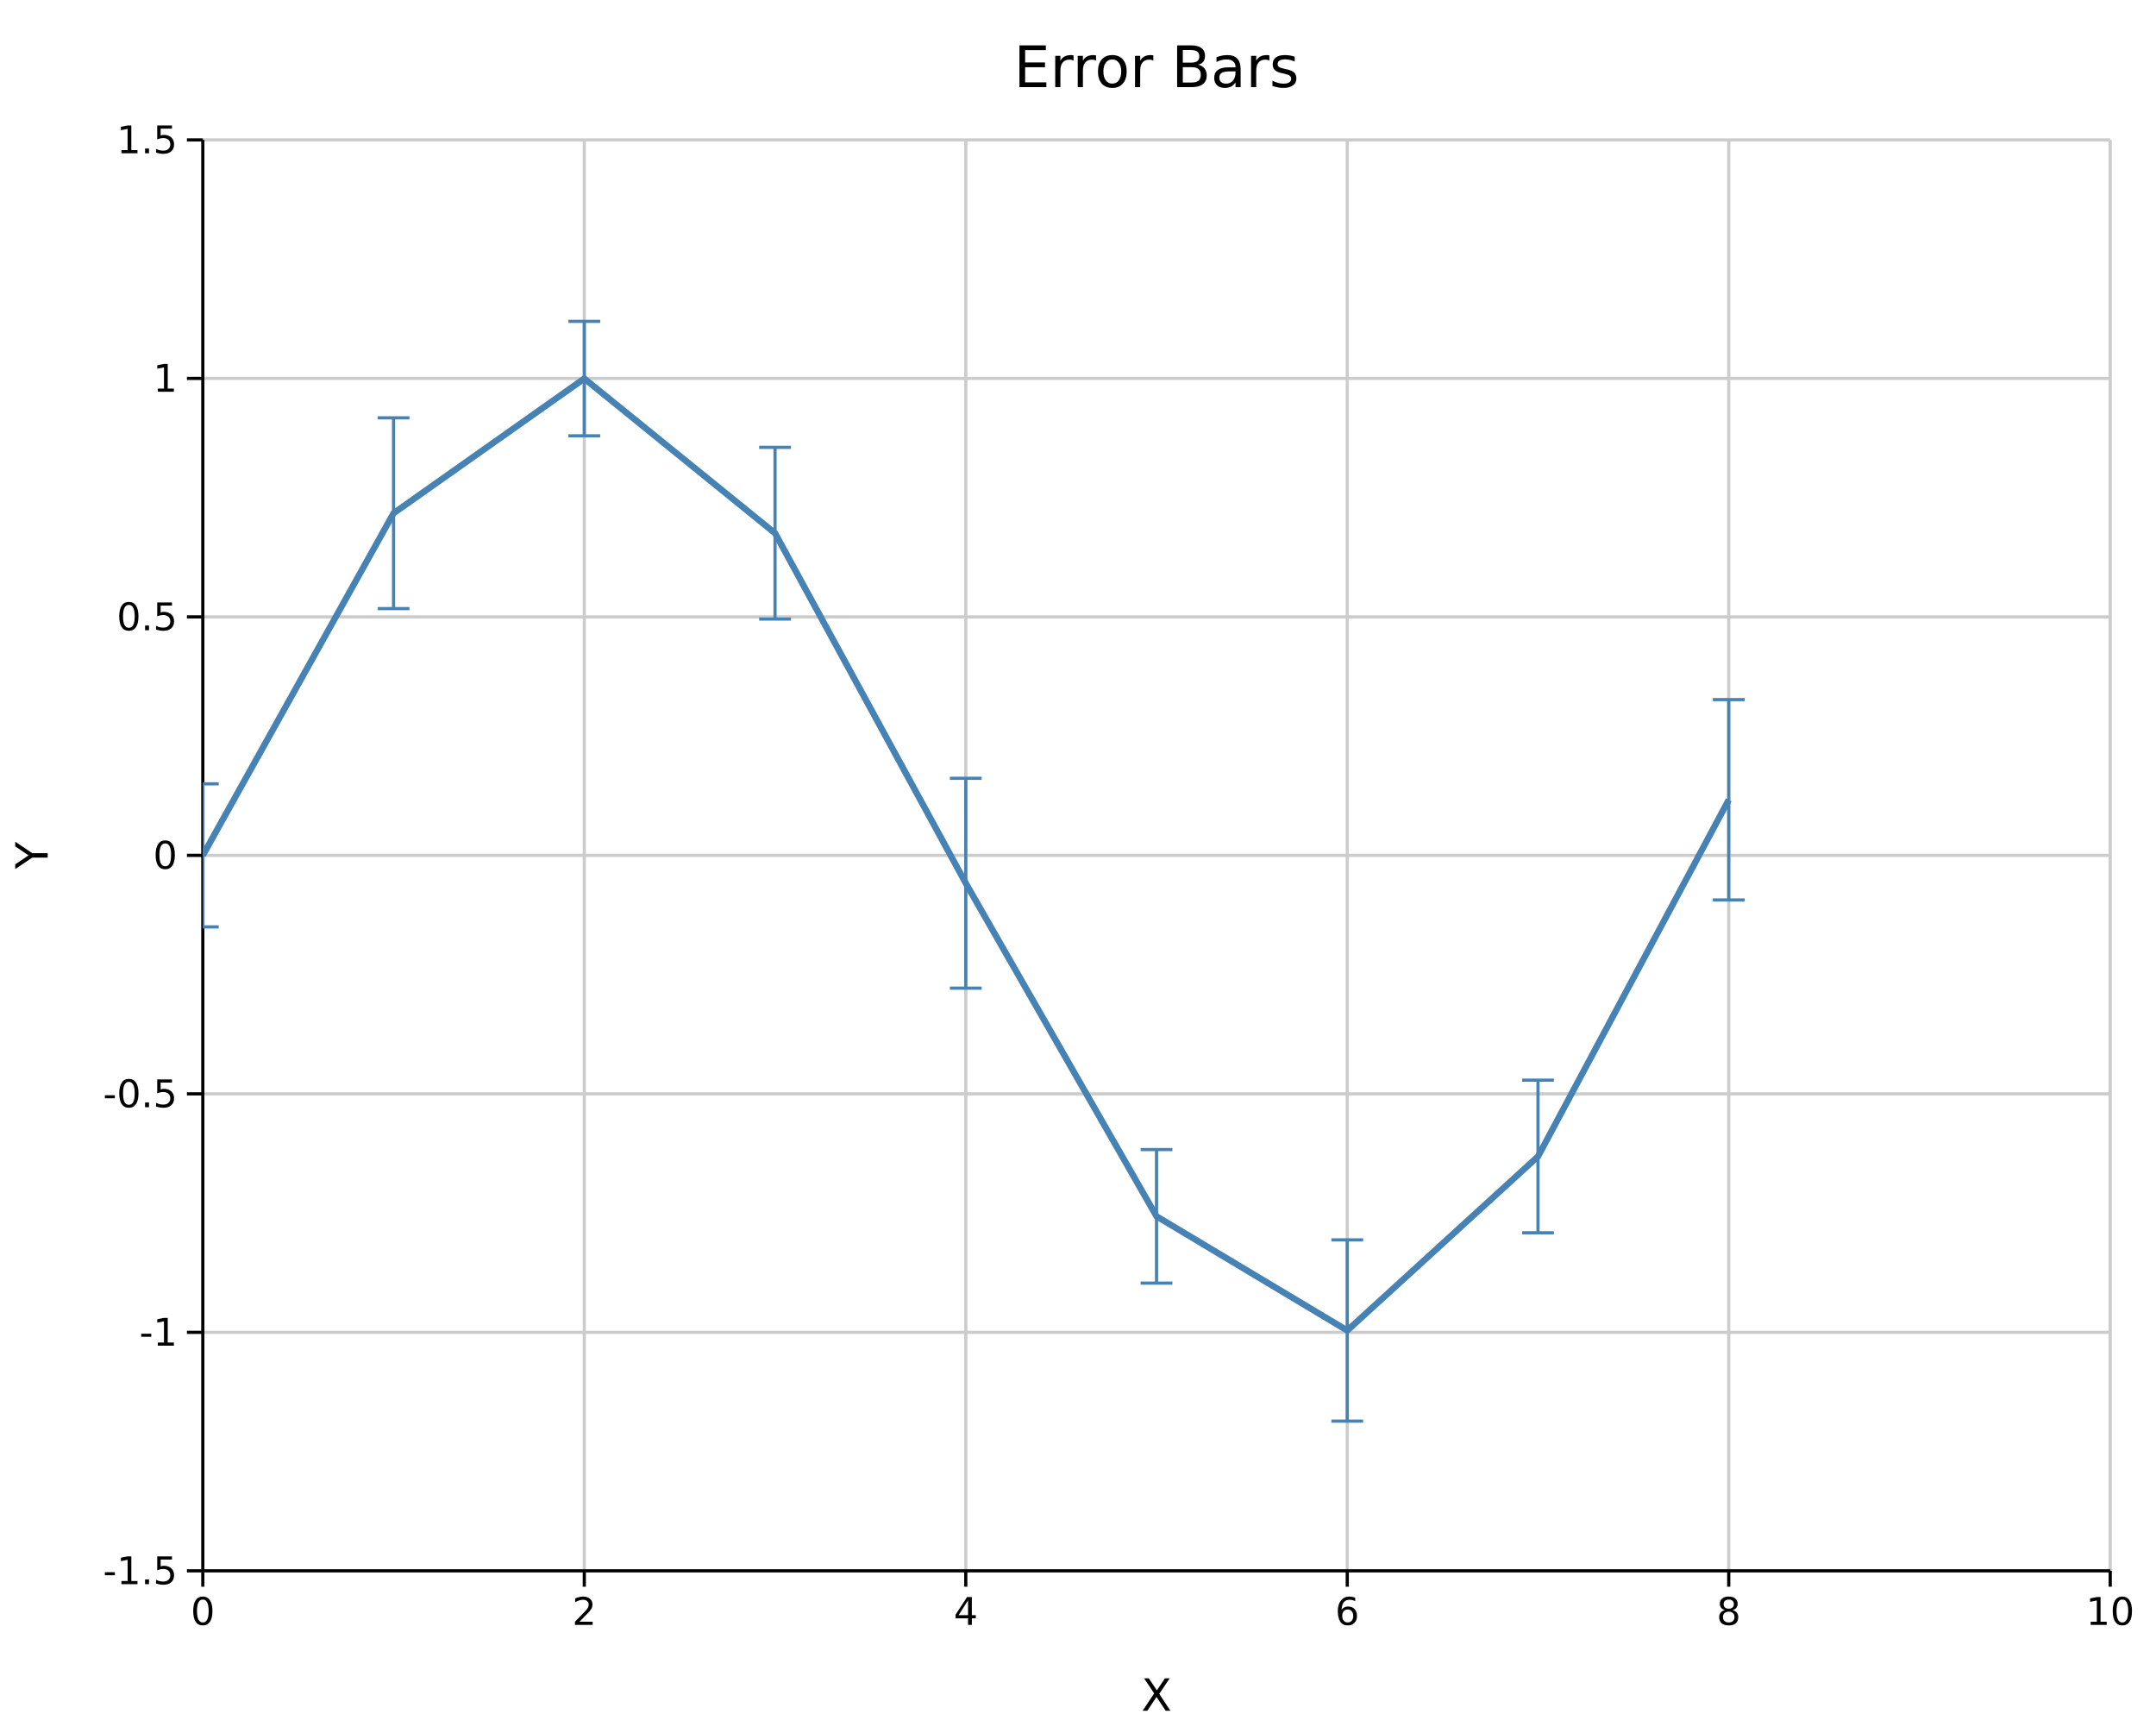
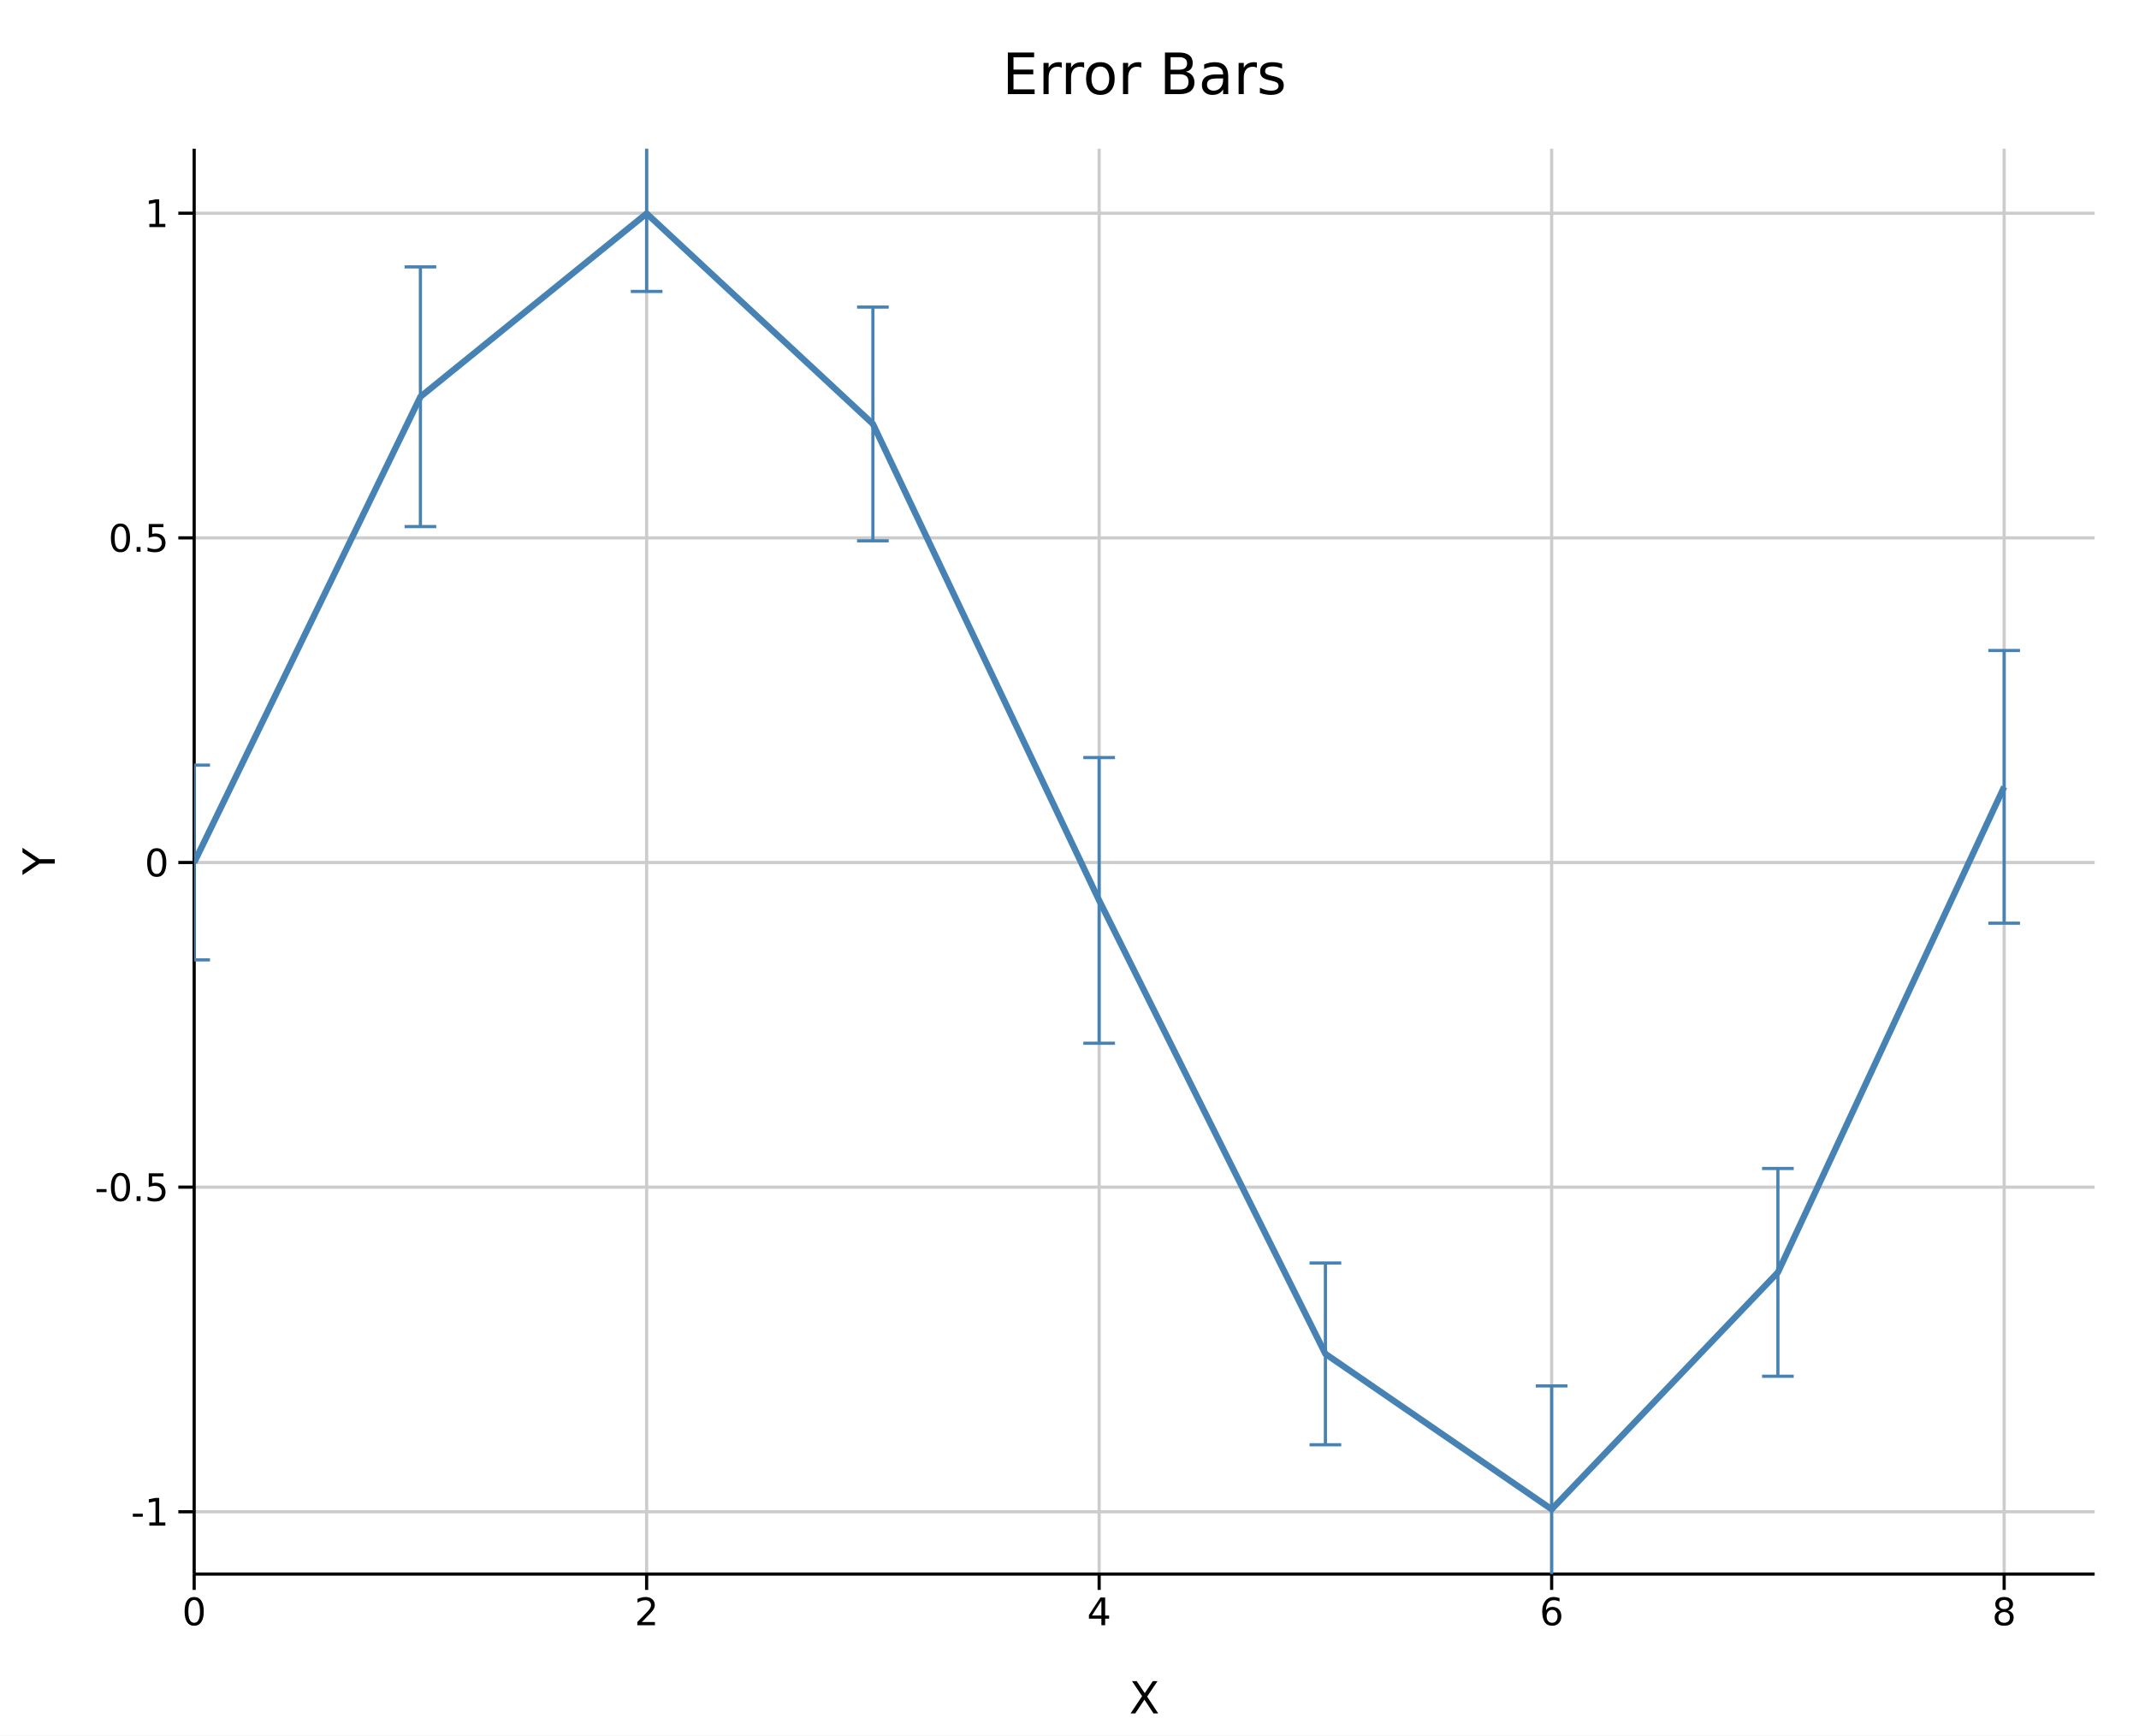
- <svg xmlns="http://www.w3.org/2000/svg" width="678.2" height="545" font-family="DejaVu Sans, Liberation Sans, Arial, sans-serif" fill="black">
+ <svg xmlns="http://www.w3.org/2000/svg" width="675.3" height="547.95" font-family="DejaVu Sans, Verdana, Liberation Sans, Arial, sans-serif" fill="black">
  <rect width="100%" height="100%" fill="white" />
  <defs>
    <clipPath id="kuva-clip-5">
-       <rect x="63.8" y="44" width="600" height="450" />
+       <rect x="61.3" y="46.95" width="600" height="450" />
    </clipPath>
  </defs>
-   <line x1="183.8" y1="44" x2="183.8" y2="494" stroke="#cccccc" stroke-width="1" />
-   <line x1="303.8" y1="44" x2="303.8" y2="494" stroke="#cccccc" stroke-width="1" />
-   <line x1="423.8" y1="44" x2="423.8" y2="494" stroke="#cccccc" stroke-width="1" />
-   <line x1="543.8" y1="44" x2="543.8" y2="494" stroke="#cccccc" stroke-width="1" />
-   <line x1="663.8" y1="44" x2="663.8" y2="494" stroke="#cccccc" stroke-width="1" />
-   <line x1="63.8" y1="419" x2="663.8" y2="419" stroke="#cccccc" stroke-width="1" />
-   <line x1="63.8" y1="344" x2="663.8" y2="344" stroke="#cccccc" stroke-width="1" />
-   <line x1="63.8" y1="269" x2="663.8" y2="269" stroke="#cccccc" stroke-width="1" />
-   <line x1="63.8" y1="194" x2="663.8" y2="194" stroke="#cccccc" stroke-width="1" />
-   <line x1="63.8" y1="119" x2="663.8" y2="119" stroke="#cccccc" stroke-width="1" />
-   <line x1="63.8" y1="44" x2="663.8" y2="44" stroke="#cccccc" stroke-width="1" />
-   <line x1="63.8" y1="494" x2="663.8" y2="494" stroke="#000000" stroke-width="1" />
-   <line x1="63.8" y1="44" x2="63.8" y2="494" stroke="#000000" stroke-width="1" />
-   <line x1="63.8" y1="494" x2="63.8" y2="499" stroke="#000000" stroke-width="1" />
-   <text x="63.8" y="511" font-size="12" text-anchor="middle">0</text>
-   <line x1="183.8" y1="494" x2="183.8" y2="499" stroke="#000000" stroke-width="1" />
-   <text x="183.8" y="511" font-size="12" text-anchor="middle">2</text>
-   <line x1="303.8" y1="494" x2="303.8" y2="499" stroke="#000000" stroke-width="1" />
-   <text x="303.8" y="511" font-size="12" text-anchor="middle">4</text>
-   <line x1="423.8" y1="494" x2="423.8" y2="499" stroke="#000000" stroke-width="1" />
-   <text x="423.8" y="511" font-size="12" text-anchor="middle">6</text>
-   <line x1="543.8" y1="494" x2="543.8" y2="499" stroke="#000000" stroke-width="1" />
-   <text x="543.8" y="511" font-size="12" text-anchor="middle">8</text>
-   <line x1="663.8" y1="494" x2="663.8" y2="499" stroke="#000000" stroke-width="1" />
-   <text x="663.8" y="511" font-size="12" text-anchor="middle">10</text>
-   <line x1="58.8" y1="494" x2="63.8" y2="494" stroke="#000000" stroke-width="1" />
-   <text x="55.8" y="498.2" font-size="12" text-anchor="end">-1.5</text>
-   <line x1="58.8" y1="419" x2="63.8" y2="419" stroke="#000000" stroke-width="1" />
-   <text x="55.8" y="423.2" font-size="12" text-anchor="end">-1</text>
-   <line x1="58.8" y1="344" x2="63.8" y2="344" stroke="#000000" stroke-width="1" />
-   <text x="55.8" y="348.2" font-size="12" text-anchor="end">-0.5</text>
-   <line x1="58.8" y1="269" x2="63.8" y2="269" stroke="#000000" stroke-width="1" />
-   <text x="55.8" y="273.2" font-size="12" text-anchor="end">0</text>
-   <line x1="58.8" y1="194" x2="63.8" y2="194" stroke="#000000" stroke-width="1" />
-   <text x="55.8" y="198.2" font-size="12" text-anchor="end">0.5</text>
-   <line x1="58.8" y1="119" x2="63.8" y2="119" stroke="#000000" stroke-width="1" />
-   <text x="55.8" y="123.2" font-size="12" text-anchor="end">1</text>
-   <line x1="58.8" y1="44" x2="63.8" y2="44" stroke="#000000" stroke-width="1" />
-   <text x="55.8" y="48.2" font-size="12" text-anchor="end">1.5</text>
-   <text x="363.8" y="538" font-size="14" text-anchor="middle">X</text>
-   <text x="15" y="269" font-size="14" text-anchor="middle" transform="rotate(-90,15,269)">Y</text>
-   <text x="363.8" y="27.4" font-size="18" text-anchor="middle">Error Bars</text>
+   <line x1="204.15" y1="46.95" x2="204.15" y2="496.95" stroke="#cccccc" stroke-width="1" />
+   <line x1="347.01" y1="46.95" x2="347.01" y2="496.95" stroke="#cccccc" stroke-width="1" />
+   <line x1="489.87" y1="46.95" x2="489.87" y2="496.95" stroke="#cccccc" stroke-width="1" />
+   <line x1="632.73" y1="46.95" x2="632.73" y2="496.95" stroke="#cccccc" stroke-width="1" />
+   <line x1="61.3" y1="477.28" x2="661.3" y2="477.28" stroke="#cccccc" stroke-width="1" />
+   <line x1="61.3" y1="374.79" x2="661.3" y2="374.79" stroke="#cccccc" stroke-width="1" />
+   <line x1="61.3" y1="272.3" x2="661.3" y2="272.3" stroke="#cccccc" stroke-width="1" />
+   <line x1="61.3" y1="169.81" x2="661.3" y2="169.81" stroke="#cccccc" stroke-width="1" />
+   <line x1="61.3" y1="67.32" x2="661.3" y2="67.32" stroke="#cccccc" stroke-width="1" />
+   <line x1="61.3" y1="496.95" x2="661.3" y2="496.95" stroke="#000000" stroke-width="1" />
+   <line x1="61.3" y1="46.95" x2="61.3" y2="496.95" stroke="#000000" stroke-width="1" />
+   <line x1="61.3" y1="496.95" x2="61.3" y2="501.95" stroke="#000000" stroke-width="1" />
+   <text x="61.3" y="513.09" font-size="12" text-anchor="middle">0</text>
+   <line x1="204.15" y1="496.95" x2="204.15" y2="501.95" stroke="#000000" stroke-width="1" />
+   <text x="204.15" y="513.09" font-size="12" text-anchor="middle">2</text>
+   <line x1="347.01" y1="496.95" x2="347.01" y2="501.95" stroke="#000000" stroke-width="1" />
+   <text x="347.01" y="513.09" font-size="12" text-anchor="middle">4</text>
+   <line x1="489.87" y1="496.95" x2="489.87" y2="501.95" stroke="#000000" stroke-width="1" />
+   <text x="489.87" y="513.09" font-size="12" text-anchor="middle">6</text>
+   <line x1="632.73" y1="496.95" x2="632.73" y2="501.95" stroke="#000000" stroke-width="1" />
+   <text x="632.73" y="513.09" font-size="12" text-anchor="middle">8</text>
+   <line x1="56.3" y1="477.28" x2="61.3" y2="477.28" stroke="#000000" stroke-width="1" />
+   <text x="53.3" y="481.66" font-size="12" text-anchor="end">-1</text>
+   <line x1="56.3" y1="374.79" x2="61.3" y2="374.79" stroke="#000000" stroke-width="1" />
+   <text x="53.3" y="379.17" font-size="12" text-anchor="end">-0.5</text>
+   <line x1="56.3" y1="272.3" x2="61.3" y2="272.3" stroke="#000000" stroke-width="1" />
+   <text x="53.3" y="276.68" font-size="12" text-anchor="end">0</text>
+   <line x1="56.3" y1="169.81" x2="61.3" y2="169.81" stroke="#000000" stroke-width="1" />
+   <text x="53.3" y="174.19" font-size="12" text-anchor="end">0.5</text>
+   <line x1="56.3" y1="67.32" x2="61.3" y2="67.32" stroke="#000000" stroke-width="1" />
+   <text x="53.3" y="71.69" font-size="12" text-anchor="end">1</text>
+   <text x="361.3" y="540.95" font-size="14" text-anchor="middle">X</text>
+   <text x="17.3" y="271.95" font-size="14" text-anchor="middle" transform="rotate(-90,17.3,271.95)">Y</text>
+   <text x="361.3" y="29.71" font-size="18" text-anchor="middle">Error Bars</text>
  <g clip-path="url(#kuva-clip-5)">
-     <path d="M 63.8 269 L 123.8 161.4 L 183.8 119.06 L 243.8 167.68 L 303.8 277.76 L 363.8 382.52 L 423.8 418.42 L 483.8 363.69 L 543.8 251.52 " stroke="#4682b4" stroke-width="2" fill="none" />
-     <line x1="63.8" y1="291.5" x2="63.8" y2="246.5" stroke="#4682b4" stroke-width="1" />
-     <line x1="58.8" y1="291.5" x2="68.8" y2="291.5" stroke="#4682b4" stroke-width="1" />
-     <line x1="58.8" y1="246.5" x2="68.8" y2="246.5" stroke="#4682b4" stroke-width="1" />
-     <line x1="123.8" y1="191.4" x2="123.8" y2="131.4" stroke="#4682b4" stroke-width="1" />
-     <line x1="118.8" y1="191.4" x2="128.8" y2="191.4" stroke="#4682b4" stroke-width="1" />
-     <line x1="118.8" y1="131.4" x2="128.8" y2="131.4" stroke="#4682b4" stroke-width="1" />
-     <line x1="183.8" y1="137.06" x2="183.8" y2="101.06" stroke="#4682b4" stroke-width="1" />
-     <line x1="178.8" y1="137.06" x2="188.8" y2="137.06" stroke="#4682b4" stroke-width="1" />
-     <line x1="178.8" y1="101.06" x2="188.8" y2="101.06" stroke="#4682b4" stroke-width="1" />
-     <line x1="243.8" y1="194.68" x2="243.8" y2="140.68" stroke="#4682b4" stroke-width="1" />
-     <line x1="238.8" y1="194.68" x2="248.8" y2="194.68" stroke="#4682b4" stroke-width="1" />
-     <line x1="238.8" y1="140.68" x2="248.8" y2="140.68" stroke="#4682b4" stroke-width="1" />
-     <line x1="303.8" y1="310.76" x2="303.8" y2="244.76" stroke="#4682b4" stroke-width="1" />
-     <line x1="298.8" y1="310.76" x2="308.8" y2="310.76" stroke="#4682b4" stroke-width="1" />
-     <line x1="298.8" y1="244.76" x2="308.8" y2="244.76" stroke="#4682b4" stroke-width="1" />
-     <line x1="363.8" y1="403.52" x2="363.8" y2="361.52" stroke="#4682b4" stroke-width="1" />
-     <line x1="358.8" y1="403.52" x2="368.8" y2="403.52" stroke="#4682b4" stroke-width="1" />
-     <line x1="358.8" y1="361.52" x2="368.8" y2="361.52" stroke="#4682b4" stroke-width="1" />
-     <line x1="423.8" y1="446.92" x2="423.8" y2="389.92" stroke="#4682b4" stroke-width="1" />
-     <line x1="418.8" y1="446.92" x2="428.8" y2="446.92" stroke="#4682b4" stroke-width="1" />
-     <line x1="418.8" y1="389.92" x2="428.8" y2="389.92" stroke="#4682b4" stroke-width="1" />
-     <line x1="483.8" y1="387.69" x2="483.8" y2="339.69" stroke="#4682b4" stroke-width="1" />
-     <line x1="478.8" y1="387.69" x2="488.8" y2="387.69" stroke="#4682b4" stroke-width="1" />
-     <line x1="478.8" y1="339.69" x2="488.8" y2="339.69" stroke="#4682b4" stroke-width="1" />
-     <line x1="543.8" y1="283.02" x2="543.8" y2="220.02" stroke="#4682b4" stroke-width="1" />
-     <line x1="538.8" y1="283.02" x2="548.8" y2="283.02" stroke="#4682b4" stroke-width="1" />
-     <line x1="538.8" y1="220.02" x2="548.8" y2="220.02" stroke="#4682b4" stroke-width="1" />
+     <path d="M 61.3 272.3 L 132.73 125.26 L 204.15 67.41 L 275.58 133.84 L 347.01 284.27 L 418.44 427.43 L 489.87 476.5 L 561.3 401.7 L 632.73 248.41 " stroke="#4682b4" stroke-width="2" fill="none" />
+     <line x1="61.3" y1="303.05" x2="61.3" y2="241.56" stroke="#4682b4" stroke-width="1" />
+     <line x1="56.3" y1="303.05" x2="66.3" y2="303.05" stroke="#4682b4" stroke-width="1" />
+     <line x1="56.3" y1="241.56" x2="66.3" y2="241.56" stroke="#4682b4" stroke-width="1" />
+     <line x1="132.73" y1="166.25" x2="132.73" y2="84.26" stroke="#4682b4" stroke-width="1" />
+     <line x1="127.73" y1="166.25" x2="137.73" y2="166.25" stroke="#4682b4" stroke-width="1" />
+     <line x1="127.73" y1="84.26" x2="137.73" y2="84.26" stroke="#4682b4" stroke-width="1" />
+     <line x1="204.15" y1="92.01" x2="204.15" y2="42.81" stroke="#4682b4" stroke-width="1" />
+     <line x1="199.15" y1="92.01" x2="209.15" y2="92.01" stroke="#4682b4" stroke-width="1" />
+     <line x1="199.15" y1="42.81" x2="209.15" y2="42.81" stroke="#4682b4" stroke-width="1" />
+     <line x1="275.58" y1="170.74" x2="275.58" y2="96.95" stroke="#4682b4" stroke-width="1" />
+     <line x1="270.58" y1="170.74" x2="280.58" y2="170.74" stroke="#4682b4" stroke-width="1" />
+     <line x1="270.58" y1="96.95" x2="280.58" y2="96.95" stroke="#4682b4" stroke-width="1" />
+     <line x1="347.01" y1="329.36" x2="347.01" y2="239.17" stroke="#4682b4" stroke-width="1" />
+     <line x1="342.01" y1="329.36" x2="352.01" y2="329.36" stroke="#4682b4" stroke-width="1" />
+     <line x1="342.01" y1="239.17" x2="352.01" y2="239.17" stroke="#4682b4" stroke-width="1" />
+     <line x1="418.44" y1="456.13" x2="418.44" y2="398.74" stroke="#4682b4" stroke-width="1" />
+     <line x1="413.44" y1="456.13" x2="423.44" y2="456.13" stroke="#4682b4" stroke-width="1" />
+     <line x1="413.44" y1="398.74" x2="423.44" y2="398.74" stroke="#4682b4" stroke-width="1" />
+     <line x1="489.87" y1="515.45" x2="489.87" y2="437.55" stroke="#4682b4" stroke-width="1" />
+     <line x1="484.87" y1="515.45" x2="494.87" y2="515.45" stroke="#4682b4" stroke-width="1" />
+     <line x1="484.87" y1="437.55" x2="494.87" y2="437.55" stroke="#4682b4" stroke-width="1" />
+     <line x1="561.3" y1="434.5" x2="561.3" y2="368.9" stroke="#4682b4" stroke-width="1" />
+     <line x1="556.3" y1="434.5" x2="566.3" y2="434.5" stroke="#4682b4" stroke-width="1" />
+     <line x1="556.3" y1="368.9" x2="566.3" y2="368.9" stroke="#4682b4" stroke-width="1" />
+     <line x1="632.73" y1="291.46" x2="632.73" y2="205.37" stroke="#4682b4" stroke-width="1" />
+     <line x1="627.73" y1="291.46" x2="637.73" y2="291.46" stroke="#4682b4" stroke-width="1" />
+     <line x1="627.73" y1="205.37" x2="637.73" y2="205.37" stroke="#4682b4" stroke-width="1" />
  </g>
</svg>
